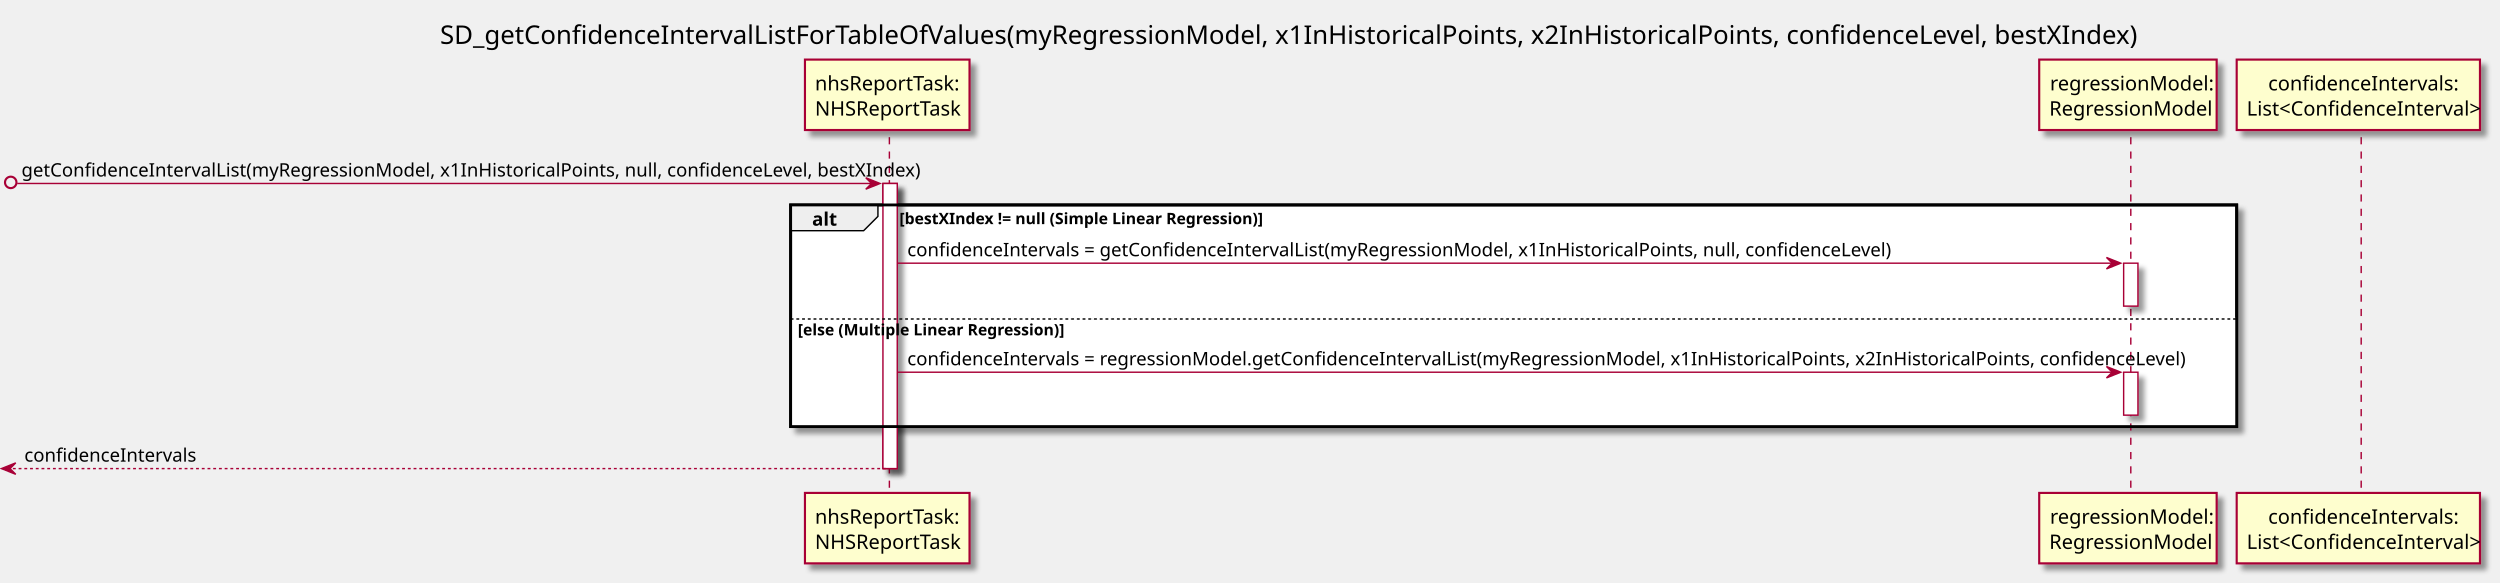
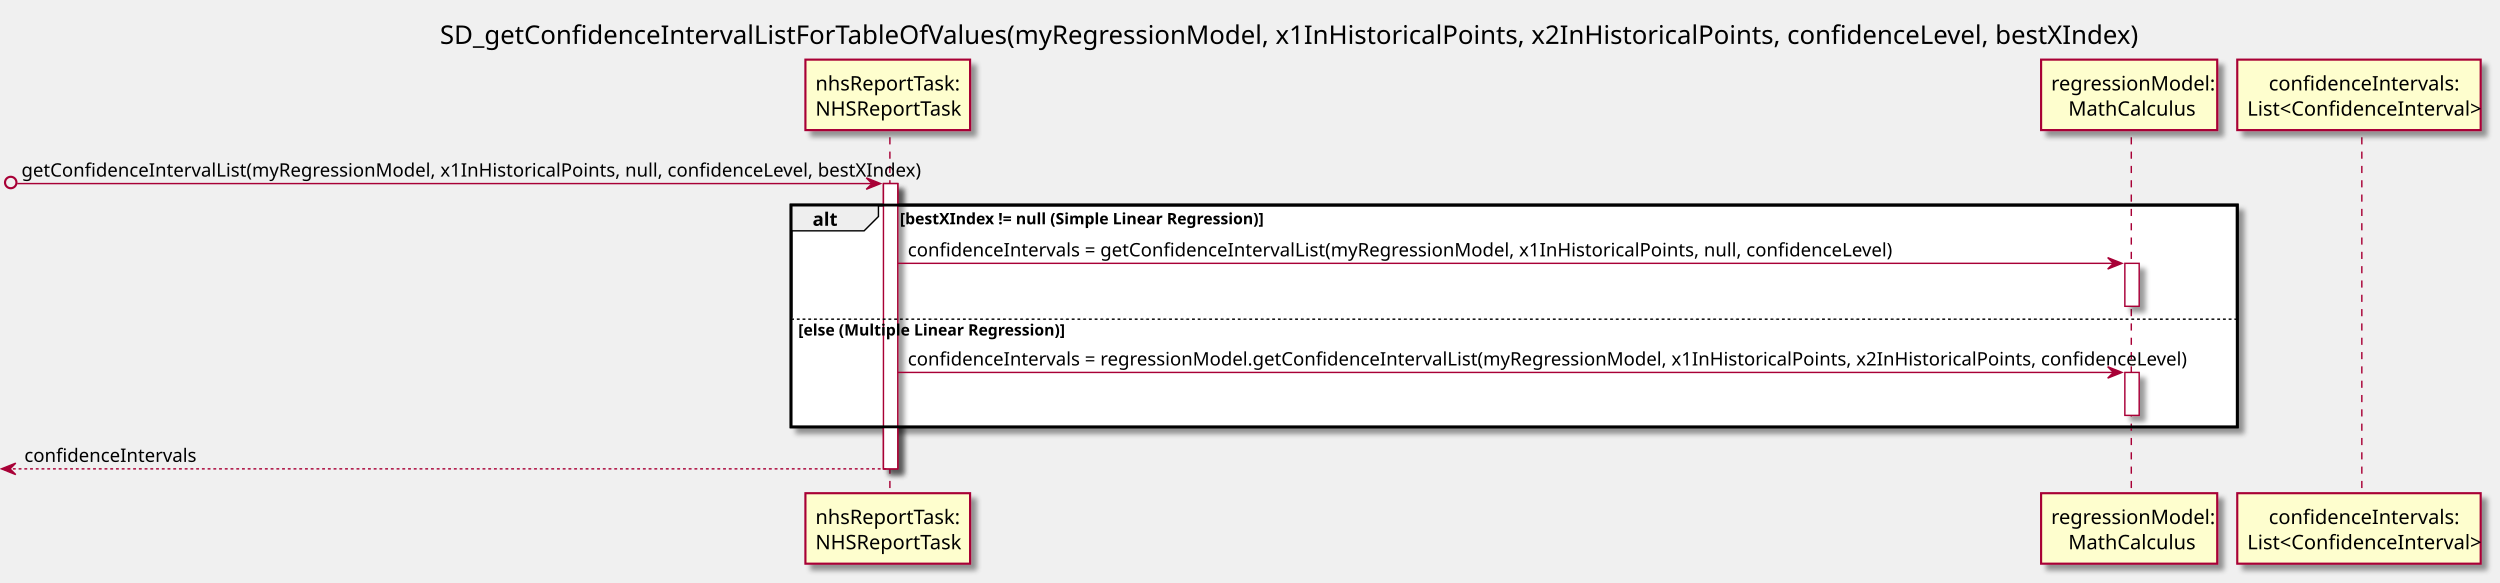
- <svg xmlns="http://www.w3.org/2000/svg" contentScriptType="application/ecmascript" contentStyleType="text/css" height="407px" preserveAspectRatio="none" style="width:1747px;height:407px;" version="1.1" viewBox="0 0 1747 407" width="1747px" zoomAndPan="magnify">
+ <svg xmlns="http://www.w3.org/2000/svg" contentScriptType="application/ecmascript" contentStyleType="text/css" height="407px" preserveAspectRatio="none" style="width:1746px;height:407px;" version="1.1" viewBox="0 0 1746 407" width="1746px" zoomAndPan="magnify">
  <defs>
-     <filter height="300%" id="f2xr2qu83k0zt" width="300%" x="-1" y="-1">
+     <filter height="300%" id="fi3fbhf4a1693" width="300%" x="-1" y="-1">
      <feGaussianBlur result="blurOut" stdDeviation="2.0" />
      <feColorMatrix in="blurOut" result="blurOut2" type="matrix" values="0 0 0 0 0 0 0 0 0 0 0 0 0 0 0 0 0 0 .4 0" />
      <feOffset dx="4.0" dy="4.0" in="blurOut2" result="blurOut3" />
      <feBlend in="SourceGraphic" in2="blurOut3" mode="normal" />
    </filter>
  </defs>
  <g>
-     <text fill="#000000" font-family="sans-serif" font-size="18" lengthAdjust="spacing" textLength="1127" x="307.5" y="30.686">SD_getConfidenceIntervalListForTableOfValues(myRegressionModel, x1InHistoricalPoints, x2InHistoricalPoints, confidenceLevel, bestXIndex)</text>
-     <rect fill="#FFFFFF" filter="url(#f2xr2qu83k0zt)" height="199.242" style="stroke:#A80036;stroke-width:1.0;" width="10" x="617" y="128.211" />
-     <rect fill="#FFFFFF" filter="url(#f2xr2qu83k0zt)" height="30" style="stroke:#A80036;stroke-width:1.0;" width="10" x="1484" y="183.914" />
-     <rect fill="#FFFFFF" filter="url(#f2xr2qu83k0zt)" height="30" style="stroke:#A80036;stroke-width:1.0;" width="10" x="1484" y="260.102" />
-     <rect fill="#FFFFFF" filter="url(#f2xr2qu83k0zt)" height="154.891" style="stroke:#000000;stroke-width:2.0;" width="1010.5" x="552.5" y="143.211" />
-     <rect fill="#FFFFFF" height="76.188" style="stroke:none;stroke-width:1.0;" width="1010.5" x="552.5" y="221.914" />
+     <text fill="#000000" font-family="sans-serif" font-size="18" lengthAdjust="spacing" textLength="1127" x="307.25" y="30.686">SD_getConfidenceIntervalListForTableOfValues(myRegressionModel, x1InHistoricalPoints, x2InHistoricalPoints, confidenceLevel, bestXIndex)</text>
+     <rect fill="#FFFFFF" filter="url(#fi3fbhf4a1693)" height="199.242" style="stroke:#A80036;stroke-width:1.0;" width="10" x="617" y="128.211" />
+     <rect fill="#FFFFFF" filter="url(#fi3fbhf4a1693)" height="30" style="stroke:#A80036;stroke-width:1.0;" width="10" x="1484" y="183.914" />
+     <rect fill="#FFFFFF" filter="url(#fi3fbhf4a1693)" height="30" style="stroke:#A80036;stroke-width:1.0;" width="10" x="1484" y="260.102" />
+     <rect fill="#FFFFFF" filter="url(#fi3fbhf4a1693)" height="154.891" style="stroke:#000000;stroke-width:2.0;" width="1010" x="552.5" y="143.211" />
+     <rect fill="#FFFFFF" height="76.188" style="stroke:none;stroke-width:1.0;" width="1010" x="552.5" y="221.914" />
    <line style="stroke:#A80036;stroke-width:1.0;stroke-dasharray:5.0,5.0;" x1="621.5" x2="621.5" y1="95.859" y2="345.453" />
-     <line style="stroke:#A80036;stroke-width:1.0;stroke-dasharray:5.0,5.0;" x1="1489" x2="1489" y1="95.859" y2="345.453" />
-     <line style="stroke:#A80036;stroke-width:1.0;stroke-dasharray:5.0,5.0;" x1="1650" x2="1650" y1="95.859" y2="345.453" />
-     <rect fill="#FEFECE" filter="url(#f2xr2qu83k0zt)" height="49.219" style="stroke:#A80036;stroke-width:1.5;" width="115" x="562.5" y="41.641" />
+     <line style="stroke:#A80036;stroke-width:1.0;stroke-dasharray:5.0,5.0;" x1="1488.5" x2="1488.5" y1="95.859" y2="345.453" />
+     <line style="stroke:#A80036;stroke-width:1.0;stroke-dasharray:5.0,5.0;" x1="1649.5" x2="1649.5" y1="95.859" y2="345.453" />
+     <rect fill="#FEFECE" filter="url(#fi3fbhf4a1693)" height="49.219" style="stroke:#A80036;stroke-width:1.5;" width="115" x="562.5" y="41.641" />
    <text fill="#000000" font-family="sans-serif" font-size="14" lengthAdjust="spacing" textLength="101" x="569.5" y="63.174">nhsReportTask:</text>
    <text fill="#000000" font-family="sans-serif" font-size="14" lengthAdjust="spacing" textLength="101" x="569.5" y="80.783">NHSReportTask</text>
-     <rect fill="#FEFECE" filter="url(#f2xr2qu83k0zt)" height="49.219" style="stroke:#A80036;stroke-width:1.5;" width="115" x="562.5" y="344.453" />
+     <rect fill="#FEFECE" filter="url(#fi3fbhf4a1693)" height="49.219" style="stroke:#A80036;stroke-width:1.5;" width="115" x="562.5" y="344.453" />
    <text fill="#000000" font-family="sans-serif" font-size="14" lengthAdjust="spacing" textLength="101" x="569.5" y="365.986">nhsReportTask:</text>
    <text fill="#000000" font-family="sans-serif" font-size="14" lengthAdjust="spacing" textLength="101" x="569.5" y="383.596">NHSReportTask</text>
-     <rect fill="#FEFECE" filter="url(#f2xr2qu83k0zt)" height="49.219" style="stroke:#A80036;stroke-width:1.5;" width="124" x="1425" y="41.641" />
+     <rect fill="#FEFECE" filter="url(#fi3fbhf4a1693)" height="49.219" style="stroke:#A80036;stroke-width:1.5;" width="123" x="1425.5" y="41.641" />
    <text fill="#000000" font-family="sans-serif" font-size="14" lengthAdjust="spacing" textLength="109" x="1432.5" y="63.174">regressionModel:</text>
-     <text fill="#000000" font-family="sans-serif" font-size="14" lengthAdjust="spacing" textLength="110" x="1432" y="80.783">RegressionModel</text>
-     <rect fill="#FEFECE" filter="url(#f2xr2qu83k0zt)" height="49.219" style="stroke:#A80036;stroke-width:1.5;" width="124" x="1425" y="344.453" />
+     <text fill="#000000" font-family="sans-serif" font-size="14" lengthAdjust="spacing" textLength="85" x="1444.5" y="80.783">MathCalculus</text>
+     <rect fill="#FEFECE" filter="url(#fi3fbhf4a1693)" height="49.219" style="stroke:#A80036;stroke-width:1.5;" width="123" x="1425.5" y="344.453" />
    <text fill="#000000" font-family="sans-serif" font-size="14" lengthAdjust="spacing" textLength="109" x="1432.5" y="365.986">regressionModel:</text>
-     <text fill="#000000" font-family="sans-serif" font-size="14" lengthAdjust="spacing" textLength="110" x="1432" y="383.596">RegressionModel</text>
-     <rect fill="#FEFECE" filter="url(#f2xr2qu83k0zt)" height="49.219" style="stroke:#A80036;stroke-width:1.5;" width="170" x="1563" y="41.641" />
-     <text fill="#000000" font-family="sans-serif" font-size="14" lengthAdjust="spacing" textLength="126" x="1585" y="63.174">confidenceIntervals:</text>
-     <text fill="#000000" font-family="sans-serif" font-size="14" lengthAdjust="spacing" textLength="156" x="1570" y="80.783">List&lt;ConfidenceInterval&gt;</text>
-     <rect fill="#FEFECE" filter="url(#f2xr2qu83k0zt)" height="49.219" style="stroke:#A80036;stroke-width:1.5;" width="170" x="1563" y="344.453" />
-     <text fill="#000000" font-family="sans-serif" font-size="14" lengthAdjust="spacing" textLength="126" x="1585" y="365.986">confidenceIntervals:</text>
-     <text fill="#000000" font-family="sans-serif" font-size="14" lengthAdjust="spacing" textLength="156" x="1570" y="383.596">List&lt;ConfidenceInterval&gt;</text>
-     <rect fill="#FFFFFF" filter="url(#f2xr2qu83k0zt)" height="199.242" style="stroke:#A80036;stroke-width:1.0;" width="10" x="617" y="128.211" />
-     <rect fill="#FFFFFF" filter="url(#f2xr2qu83k0zt)" height="30" style="stroke:#A80036;stroke-width:1.0;" width="10" x="1484" y="183.914" />
-     <rect fill="#FFFFFF" filter="url(#f2xr2qu83k0zt)" height="30" style="stroke:#A80036;stroke-width:1.0;" width="10" x="1484" y="260.102" />
+     <text fill="#000000" font-family="sans-serif" font-size="14" lengthAdjust="spacing" textLength="85" x="1444.5" y="383.596">MathCalculus</text>
+     <rect fill="#FEFECE" filter="url(#fi3fbhf4a1693)" height="49.219" style="stroke:#A80036;stroke-width:1.5;" width="170" x="1562.5" y="41.641" />
+     <text fill="#000000" font-family="sans-serif" font-size="14" lengthAdjust="spacing" textLength="126" x="1584.5" y="63.174">confidenceIntervals:</text>
+     <text fill="#000000" font-family="sans-serif" font-size="14" lengthAdjust="spacing" textLength="156" x="1569.5" y="80.783">List&lt;ConfidenceInterval&gt;</text>
+     <rect fill="#FEFECE" filter="url(#fi3fbhf4a1693)" height="49.219" style="stroke:#A80036;stroke-width:1.5;" width="170" x="1562.5" y="344.453" />
+     <text fill="#000000" font-family="sans-serif" font-size="14" lengthAdjust="spacing" textLength="126" x="1584.5" y="365.986">confidenceIntervals:</text>
+     <text fill="#000000" font-family="sans-serif" font-size="14" lengthAdjust="spacing" textLength="156" x="1569.5" y="383.596">List&lt;ConfidenceInterval&gt;</text>
+     <rect fill="#FFFFFF" filter="url(#fi3fbhf4a1693)" height="199.242" style="stroke:#A80036;stroke-width:1.0;" width="10" x="617" y="128.211" />
+     <rect fill="#FFFFFF" filter="url(#fi3fbhf4a1693)" height="30" style="stroke:#A80036;stroke-width:1.0;" width="10" x="1484" y="183.914" />
+     <rect fill="#FFFFFF" filter="url(#fi3fbhf4a1693)" height="30" style="stroke:#A80036;stroke-width:1.0;" width="10" x="1484" y="260.102" />
    <ellipse cx="7.5" cy="127.461" rx="4" ry="4" style="stroke:#A80036;stroke-width:1.5;fill:none;" />
    <polygon fill="#A80036" points="605,124.211,615,128.211,605,132.211,609,128.211" style="stroke:#A80036;stroke-width:1.0;" />
    <line style="stroke:#A80036;stroke-width:1.0;" x1="12" x2="611" y1="128.211" y2="128.211" />
    <text fill="#000000" font-family="sans-serif" font-size="13" lengthAdjust="spacing" textLength="590" x="15" y="123.355">getConfidenceIntervalList(myRegressionModel, x1InHistoricalPoints, null, confidenceLevel, bestXIndex)</text>
    <path d="M552.5,143.211 L613.5,143.211 L613.5,151.211 L603.5,161.211 L552.5,161.211 L552.5,143.211 " fill="#EEEEEE" style="stroke:#000000;stroke-width:1.0;" />
-     <rect fill="none" height="154.891" style="stroke:#000000;stroke-width:2.0;" width="1010.5" x="552.5" y="143.211" />
+     <rect fill="none" height="154.891" style="stroke:#000000;stroke-width:2.0;" width="1010" x="552.5" y="143.211" />
    <text fill="#000000" font-family="sans-serif" font-size="13" font-weight="bold" lengthAdjust="spacing" textLength="16" x="567.5" y="157.706">alt</text>
    <text fill="#000000" font-family="sans-serif" font-size="11" font-weight="bold" lengthAdjust="spacing" textLength="259" x="628.5" y="156.63">[bestXIndex != null (Simple Linear Regression)]</text>
    <polygon fill="#A80036" points="1472,179.914,1482,183.914,1472,187.914,1476,183.914" style="stroke:#A80036;stroke-width:1.0;" />
    <line style="stroke:#A80036;stroke-width:1.0;" x1="627" x2="1478" y1="183.914" y2="183.914" />
    <text fill="#000000" font-family="sans-serif" font-size="13" lengthAdjust="spacing" textLength="644" x="634" y="179.058">confidenceIntervals = getConfidenceIntervalList(myRegressionModel, x1InHistoricalPoints, null, confidenceLevel)</text>
-     <line style="stroke:#000000;stroke-width:1.0;stroke-dasharray:2.0,2.0;" x1="552.5" x2="1563" y1="222.914" y2="222.914" />
+     <line style="stroke:#000000;stroke-width:1.0;stroke-dasharray:2.0,2.0;" x1="552.5" x2="1562.5" y1="222.914" y2="222.914" />
    <text fill="#000000" font-family="sans-serif" font-size="11" font-weight="bold" lengthAdjust="spacing" textLength="192" x="557.5" y="234.333">[else (Multiple Linear Regression)]</text>
    <polygon fill="#A80036" points="1472,256.102,1482,260.102,1472,264.102,1476,260.102" style="stroke:#A80036;stroke-width:1.0;" />
    <line style="stroke:#A80036;stroke-width:1.0;" x1="627" x2="1478" y1="260.102" y2="260.102" />
    <text fill="#000000" font-family="sans-serif" font-size="13" lengthAdjust="spacing" textLength="838" x="634" y="255.245">confidenceIntervals = regressionModel.getConfidenceIntervalList(myRegressionModel, x1InHistoricalPoints, x2InHistoricalPoints, confidenceLevel)</text>
    <polygon fill="#A80036" points="11,323.453,1,327.453,11,331.453,7,327.453" style="stroke:#A80036;stroke-width:1.0;" />
    <line style="stroke:#A80036;stroke-width:1.0;stroke-dasharray:2.0,2.0;" x1="5" x2="621" y1="327.453" y2="327.453" />
    <text fill="#000000" font-family="sans-serif" font-size="13" lengthAdjust="spacing" textLength="109" x="17" y="322.597">confidenceIntervals</text>
  </g>
</svg>
